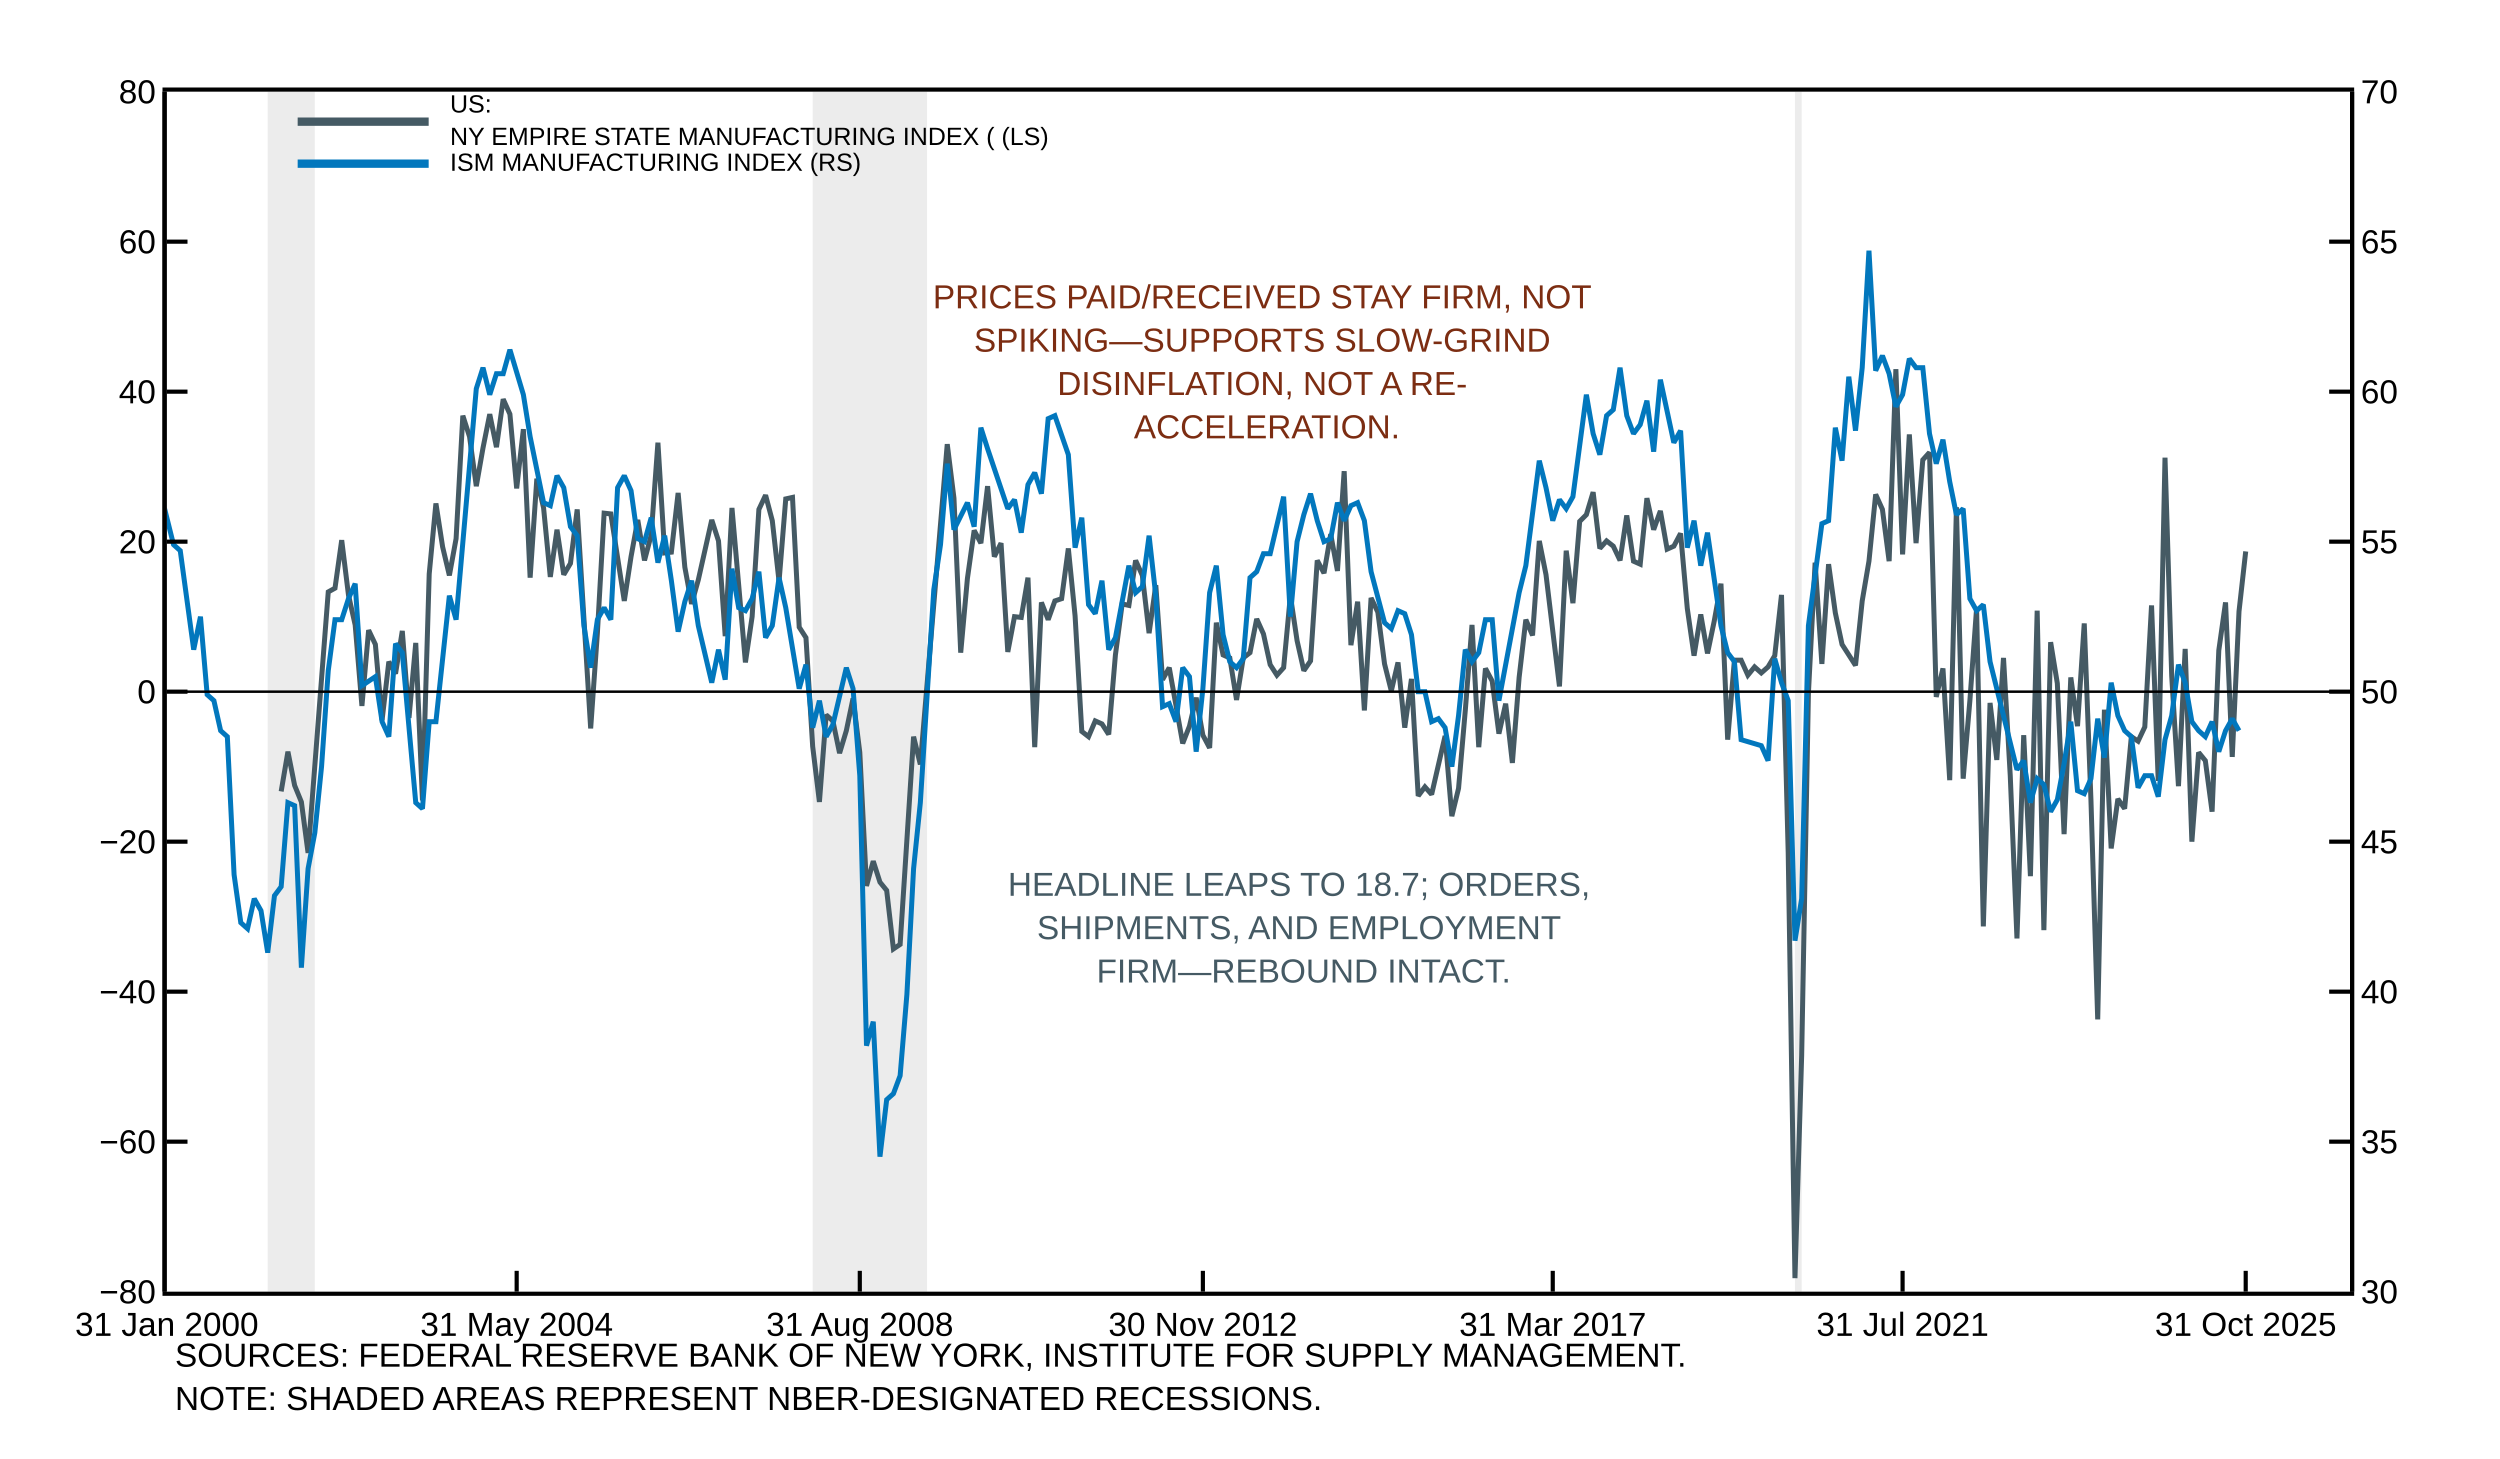
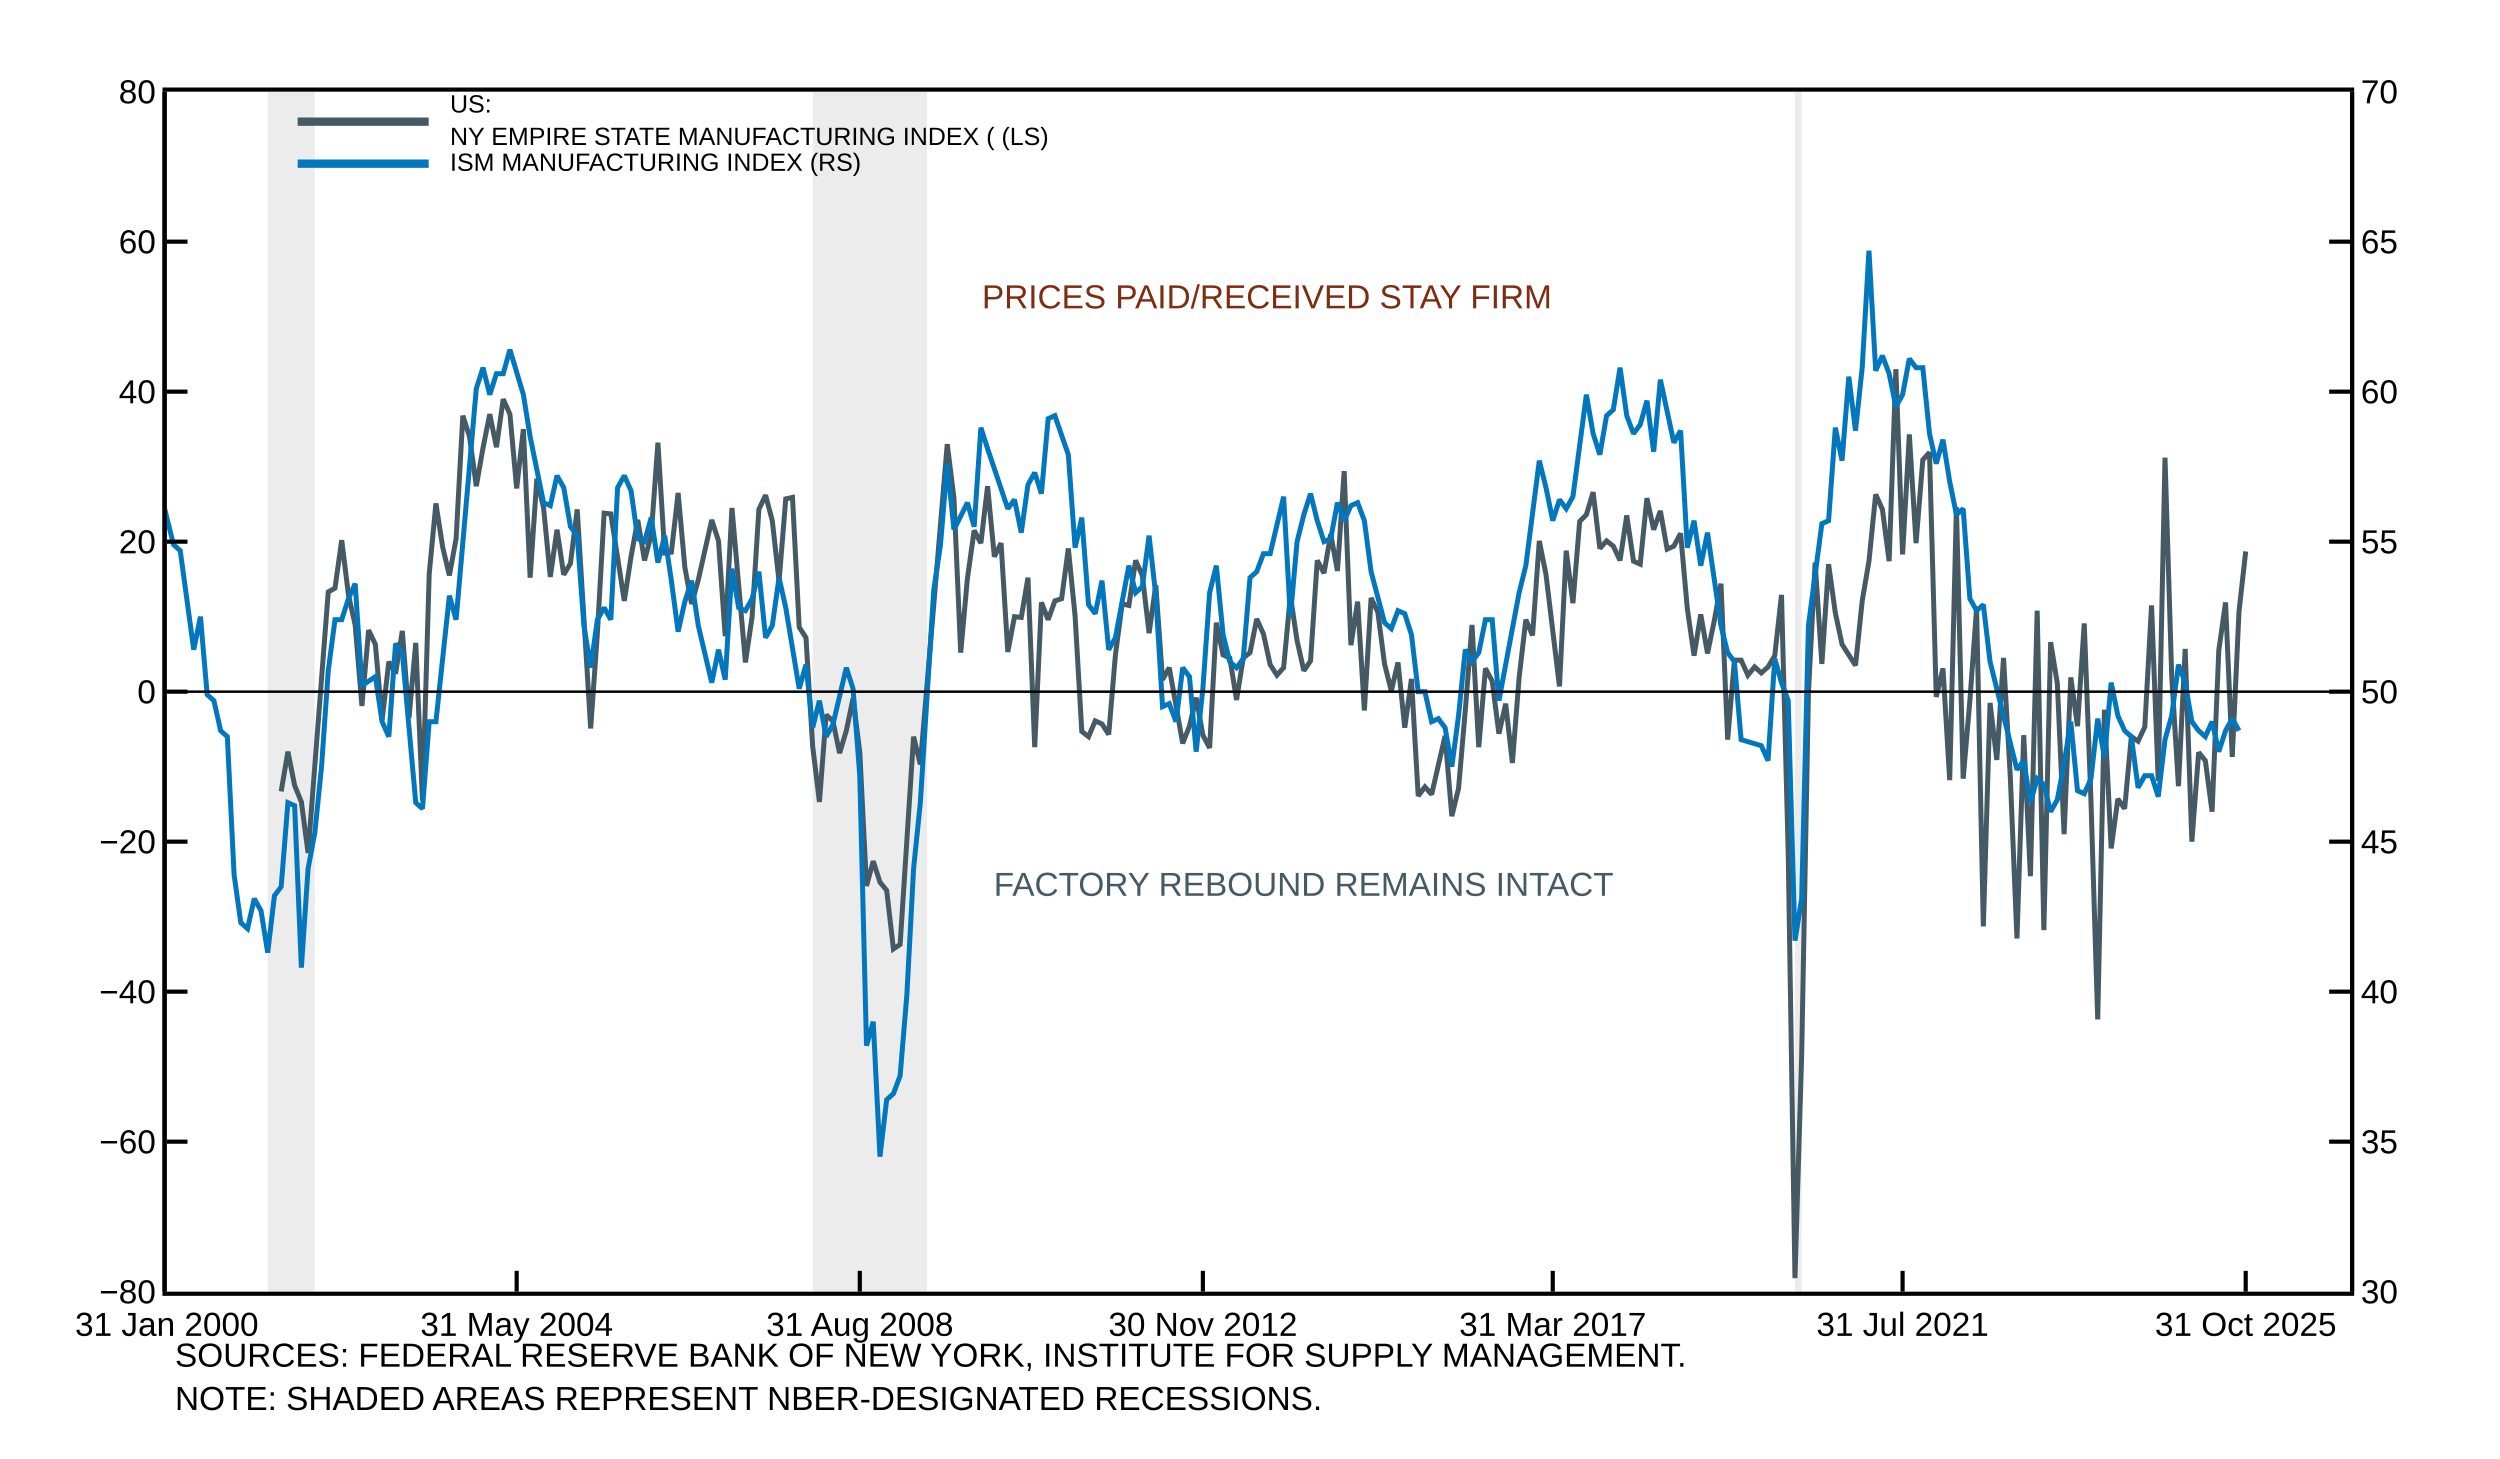
<svg xmlns="http://www.w3.org/2000/svg" class="main-svg" width="600" height="350" style="" viewBox="0 0 600 350" version="1.1" id="svg181">
  <rect x="0" y="0" width="600" height="350" style="fill: rgb(255, 255, 255); fill-opacity: 1;" id="rect1" />
  <defs id="defs-ae4d44">
    <g class="clips" id="g8">
      <clipPath id="clipae4d44xyplot" class="plotclip">
        <rect width="524" height="288" id="rect2" />
      </clipPath>
      <clipPath id="clipae4d44xy2plot" class="plotclip">
        <rect width="524" height="288" id="rect3" />
      </clipPath>
      <clipPath class="axesclip" id="clipae4d44x">
        <rect x="40" y="0" width="524" height="350" id="rect4" />
      </clipPath>
      <clipPath class="axesclip" id="clipae4d44y">
        <rect x="0" y="22" width="600" height="288" id="rect5" />
      </clipPath>
      <clipPath class="axesclip" id="clipae4d44xy">
        <rect x="40" y="22" width="524" height="288" id="rect6" />
      </clipPath>
      <clipPath class="axesclip" id="clipae4d44y2">
        <rect x="0" y="22" width="600" height="288" id="rect7" />
      </clipPath>
      <clipPath class="axesclip" id="clipae4d44xy2">
        <rect x="40" y="22" width="524" height="288" id="rect8" />
      </clipPath>
    </g>
    <g class="gradients" id="g9" />
    <g class="patterns" id="g10" />
  </defs>
  <g class="bglayer" id="g11" />
  <g class="layer-below" id="g49">
    <g class="imagelayer" id="g12" />
    <g class="shapelayer" id="g48">
      <g class="shape-group" data-index="1" clip-path="url(#clipae4d44x)" id="g13">
        <path data-index="1" fill-rule="evenodd" d="M-174.72,310H-174.72V22H-174.72Z" style="opacity: 1; stroke: rgb(0, 0, 0); stroke-opacity: 0; fill: rgb(150, 150, 150); fill-opacity: 0.18; stroke-width: 0px;" id="path12" />
      </g>
      <g class="shape-group" data-index="2" clip-path="url(#clipae4d44x)" id="g14">
        <path data-index="2" fill-rule="evenodd" d="M-174.72,310H-174.72V22H-174.72Z" style="opacity: 1; stroke: rgb(0, 0, 0); stroke-opacity: 0; fill: rgb(150, 150, 150); fill-opacity: 0.18; stroke-width: 0px;" id="path13" />
      </g>
      <g class="shape-group" data-index="3" clip-path="url(#clipae4d44x)" id="g15">
        <path data-index="3" fill-rule="evenodd" d="M-174.72,310H-174.72V22H-174.72Z" style="opacity: 1; stroke: rgb(0, 0, 0); stroke-opacity: 0; fill: rgb(150, 150, 150); fill-opacity: 0.18; stroke-width: 0px;" id="path14" />
      </g>
      <g class="shape-group" data-index="4" clip-path="url(#clipae4d44x)" id="g16">
        <path data-index="4" fill-rule="evenodd" d="M-174.72,310H-174.72V22H-174.72Z" style="opacity: 1; stroke: rgb(0, 0, 0); stroke-opacity: 0; fill: rgb(150, 150, 150); fill-opacity: 0.18; stroke-width: 0px;" id="path15" />
      </g>
      <g class="shape-group" data-index="5" clip-path="url(#clipae4d44x)" id="g17">
        <path data-index="5" fill-rule="evenodd" d="M-174.72,310H-174.72V22H-174.72Z" style="opacity: 1; stroke: rgb(0, 0, 0); stroke-opacity: 0; fill: rgb(150, 150, 150); fill-opacity: 0.18; stroke-width: 0px;" id="path16" />
      </g>
      <g class="shape-group" data-index="6" clip-path="url(#clipae4d44x)" id="g18">
        <path data-index="6" fill-rule="evenodd" d="M-174.72,310H-174.72V22H-174.72Z" style="opacity: 1; stroke: rgb(0, 0, 0); stroke-opacity: 0; fill: rgb(150, 150, 150); fill-opacity: 0.18; stroke-width: 0px;" id="path17" />
      </g>
      <g class="shape-group" data-index="7" clip-path="url(#clipae4d44x)" id="g19">
        <path data-index="7" fill-rule="evenodd" d="M-174.72,310H-174.72V22H-174.72Z" style="opacity: 1; stroke: rgb(0, 0, 0); stroke-opacity: 0; fill: rgb(150, 150, 150); fill-opacity: 0.18; stroke-width: 0px;" id="path18" />
      </g>
      <g class="shape-group" data-index="8" clip-path="url(#clipae4d44x)" id="g20">
        <path data-index="8" fill-rule="evenodd" d="M-174.72,310H-174.72V22H-174.72Z" style="opacity: 1; stroke: rgb(0, 0, 0); stroke-opacity: 0; fill: rgb(150, 150, 150); fill-opacity: 0.18; stroke-width: 0px;" id="path19" />
      </g>
      <g class="shape-group" data-index="9" clip-path="url(#clipae4d44x)" id="g21">
        <path data-index="9" fill-rule="evenodd" d="M-174.72,310H-174.72V22H-174.72Z" style="opacity: 1; stroke: rgb(0, 0, 0); stroke-opacity: 0; fill: rgb(150, 150, 150); fill-opacity: 0.18; stroke-width: 0px;" id="path20" />
      </g>
      <g class="shape-group" data-index="10" clip-path="url(#clipae4d44x)" id="g22">
        <path data-index="10" fill-rule="evenodd" d="M-174.72,310H-174.72V22H-174.72Z" style="opacity: 1; stroke: rgb(0, 0, 0); stroke-opacity: 0; fill: rgb(150, 150, 150); fill-opacity: 0.18; stroke-width: 0px;" id="path21" />
      </g>
      <g class="shape-group" data-index="11" clip-path="url(#clipae4d44x)" id="g23">
        <path data-index="11" fill-rule="evenodd" d="M-174.72,310H-174.72V22H-174.72Z" style="opacity: 1; stroke: rgb(0, 0, 0); stroke-opacity: 0; fill: rgb(150, 150, 150); fill-opacity: 0.18; stroke-width: 0px;" id="path22" />
      </g>
      <g class="shape-group" data-index="12" clip-path="url(#clipae4d44x)" id="g24">
        <path data-index="12" fill-rule="evenodd" d="M-174.72,310H-174.72V22H-174.72Z" style="opacity: 1; stroke: rgb(0, 0, 0); stroke-opacity: 0; fill: rgb(150, 150, 150); fill-opacity: 0.18; stroke-width: 0px;" id="path23" />
      </g>
      <g class="shape-group" data-index="13" clip-path="url(#clipae4d44x)" id="g25">
        <path data-index="13" fill-rule="evenodd" d="M-174.72,310H-174.72V22H-174.72Z" style="opacity: 1; stroke: rgb(0, 0, 0); stroke-opacity: 0; fill: rgb(150, 150, 150); fill-opacity: 0.18; stroke-width: 0px;" id="path24" />
      </g>
      <g class="shape-group" data-index="14" clip-path="url(#clipae4d44x)" id="g26">
        <path data-index="14" fill-rule="evenodd" d="M-174.72,310H-174.72V22H-174.72Z" style="opacity: 1; stroke: rgb(0, 0, 0); stroke-opacity: 0; fill: rgb(150, 150, 150); fill-opacity: 0.18; stroke-width: 0px;" id="path25" />
      </g>
      <g class="shape-group" data-index="15" clip-path="url(#clipae4d44x)" id="g27">
        <path data-index="15" fill-rule="evenodd" d="M-174.72,310H-174.72V22H-174.72Z" style="opacity: 1; stroke: rgb(0, 0, 0); stroke-opacity: 0; fill: rgb(150, 150, 150); fill-opacity: 0.18; stroke-width: 0px;" id="path26" />
      </g>
      <g class="shape-group" data-index="16" clip-path="url(#clipae4d44x)" id="g28">
        <path data-index="16" fill-rule="evenodd" d="M-174.72,310H-174.72V22H-174.72Z" style="opacity: 1; stroke: rgb(0, 0, 0); stroke-opacity: 0; fill: rgb(150, 150, 150); fill-opacity: 0.18; stroke-width: 0px;" id="path27" />
      </g>
      <g class="shape-group" data-index="17" clip-path="url(#clipae4d44x)" id="g29">
        <path data-index="17" fill-rule="evenodd" d="M-174.72,310H-174.72V22H-174.72Z" style="opacity: 1; stroke: rgb(0, 0, 0); stroke-opacity: 0; fill: rgb(150, 150, 150); fill-opacity: 0.18; stroke-width: 0px;" id="path28" />
      </g>
      <g class="shape-group" data-index="18" clip-path="url(#clipae4d44x)" id="g30">
        <path data-index="18" fill-rule="evenodd" d="M-174.72,310H-174.72V22H-174.72Z" style="opacity: 1; stroke: rgb(0, 0, 0); stroke-opacity: 0; fill: rgb(150, 150, 150); fill-opacity: 0.18; stroke-width: 0px;" id="path29" />
      </g>
      <g class="shape-group" data-index="19" clip-path="url(#clipae4d44x)" id="g31">
        <path data-index="19" fill-rule="evenodd" d="M-174.72,310H-174.72V22H-174.72Z" style="opacity: 1; stroke: rgb(0, 0, 0); stroke-opacity: 0; fill: rgb(150, 150, 150); fill-opacity: 0.18; stroke-width: 0px;" id="path30" />
      </g>
      <g class="shape-group" data-index="20" clip-path="url(#clipae4d44x)" id="g32">
        <path data-index="20" fill-rule="evenodd" d="M-174.72,310H-174.72V22H-174.72Z" style="opacity: 1; stroke: rgb(0, 0, 0); stroke-opacity: 0; fill: rgb(150, 150, 150); fill-opacity: 0.18; stroke-width: 0px;" id="path31" />
      </g>
      <g class="shape-group" data-index="21" clip-path="url(#clipae4d44x)" id="g33">
        <path data-index="21" fill-rule="evenodd" d="M-174.72,310H-174.72V22H-174.72Z" style="opacity: 1; stroke: rgb(0, 0, 0); stroke-opacity: 0; fill: rgb(150, 150, 150); fill-opacity: 0.18; stroke-width: 0px;" id="path32" />
      </g>
      <g class="shape-group" data-index="22" clip-path="url(#clipae4d44x)" id="g34">
        <path data-index="22" fill-rule="evenodd" d="M-174.72,310H-174.72V22H-174.72Z" style="opacity: 1; stroke: rgb(0, 0, 0); stroke-opacity: 0; fill: rgb(150, 150, 150); fill-opacity: 0.18; stroke-width: 0px;" id="path33" />
      </g>
      <g class="shape-group" data-index="23" clip-path="url(#clipae4d44x)" id="g35">
        <path data-index="23" fill-rule="evenodd" d="M-174.72,310H-174.72V22H-174.72Z" style="opacity: 1; stroke: rgb(0, 0, 0); stroke-opacity: 0; fill: rgb(150, 150, 150); fill-opacity: 0.18; stroke-width: 0px;" id="path34" />
      </g>
      <g class="shape-group" data-index="24" clip-path="url(#clipae4d44x)" id="g36">
        <path data-index="24" fill-rule="evenodd" d="M-174.72,310H-174.72V22H-174.72Z" style="opacity: 1; stroke: rgb(0, 0, 0); stroke-opacity: 0; fill: rgb(150, 150, 150); fill-opacity: 0.18; stroke-width: 0px;" id="path35" />
      </g>
      <g class="shape-group" data-index="25" clip-path="url(#clipae4d44x)" id="g37">
        <path data-index="25" fill-rule="evenodd" d="M-174.72,310H-174.72V22H-174.72Z" style="opacity: 1; stroke: rgb(0, 0, 0); stroke-opacity: 0; fill: rgb(150, 150, 150); fill-opacity: 0.18; stroke-width: 0px;" id="path36" />
      </g>
      <g class="shape-group" data-index="26" clip-path="url(#clipae4d44x)" id="g38">
        <path data-index="26" fill-rule="evenodd" d="M-174.72,310H-174.72V22H-174.72Z" style="opacity: 1; stroke: rgb(0, 0, 0); stroke-opacity: 0; fill: rgb(150, 150, 150); fill-opacity: 0.18; stroke-width: 0px;" id="path37" />
      </g>
      <g class="shape-group" data-index="27" clip-path="url(#clipae4d44x)" id="g39">
        <path data-index="27" fill-rule="evenodd" d="M-174.72,310H-174.72V22H-174.72Z" style="opacity: 1; stroke: rgb(0, 0, 0); stroke-opacity: 0; fill: rgb(150, 150, 150); fill-opacity: 0.18; stroke-width: 0px;" id="path38" />
      </g>
      <g class="shape-group" data-index="28" clip-path="url(#clipae4d44x)" id="g40">
        <path data-index="28" fill-rule="evenodd" d="M-174.72,310H-174.72V22H-174.72Z" style="opacity: 1; stroke: rgb(0, 0, 0); stroke-opacity: 0; fill: rgb(150, 150, 150); fill-opacity: 0.18; stroke-width: 0px;" id="path39" />
      </g>
      <g class="shape-group" data-index="29" clip-path="url(#clipae4d44x)" id="g41">
        <path data-index="29" fill-rule="evenodd" d="M-174.72,310H-174.72V22H-174.72Z" style="opacity: 1; stroke: rgb(0, 0, 0); stroke-opacity: 0; fill: rgb(150, 150, 150); fill-opacity: 0.18; stroke-width: 0px;" id="path40" />
      </g>
      <g class="shape-group" data-index="30" clip-path="url(#clipae4d44x)" id="g42">
        <path data-index="30" fill-rule="evenodd" d="M-174.72,310H-174.72V22H-174.72Z" style="opacity: 1; stroke: rgb(0, 0, 0); stroke-opacity: 0; fill: rgb(150, 150, 150); fill-opacity: 0.18; stroke-width: 0px;" id="path41" />
      </g>
      <g class="shape-group" data-index="31" clip-path="url(#clipae4d44x)" id="g43">
        <path data-index="31" fill-rule="evenodd" d="M-174.72,310H-174.72V22H-174.72Z" style="opacity: 1; stroke: rgb(0, 0, 0); stroke-opacity: 0; fill: rgb(150, 150, 150); fill-opacity: 0.18; stroke-width: 0px;" id="path42" />
      </g>
      <g class="shape-group" data-index="32" clip-path="url(#clipae4d44x)" id="g44">
        <path data-index="32" fill-rule="evenodd" d="M-142.43,310H-131.13V22H-142.43Z" style="opacity: 1; stroke: rgb(0, 0, 0); stroke-opacity: 0; fill: rgb(150, 150, 150); fill-opacity: 0.18; stroke-width: 0px;" id="path43" />
      </g>
      <g class="shape-group" data-index="33" clip-path="url(#clipae4d44x)" id="g45">
        <path data-index="33" fill-rule="evenodd" d="M64.25,310H75.56V22H64.25Z" style="opacity: 1; stroke: rgb(0, 0, 0); stroke-opacity: 0; fill: rgb(150, 150, 150); fill-opacity: 0.18; stroke-width: 0px;" id="path44" />
      </g>
      <g class="shape-group" data-index="34" clip-path="url(#clipae4d44x)" id="g46">
        <path data-index="34" fill-rule="evenodd" d="M195.04,310H222.49V22H195.04Z" style="opacity: 1; stroke: rgb(0, 0, 0); stroke-opacity: 0; fill: rgb(150, 150, 150); fill-opacity: 0.18; stroke-width: 0px;" id="path45" />
      </g>
      <g class="shape-group" data-index="35" clip-path="url(#clipae4d44x)" id="g47">
        <path data-index="35" fill-rule="evenodd" d="M430.79,310H432.4V22H430.79Z" style="opacity: 1; stroke: rgb(0, 0, 0); stroke-opacity: 0; fill: rgb(150, 150, 150); fill-opacity: 0.18; stroke-width: 0px;" id="path46" />
      </g>
    </g>
  </g>
  <g class="cartesianlayer" id="g141">
    <g class="subplot xy" id="g139">
      <g class="layer-subplot" id="g52">
        <g class="shapelayer" id="g50" />
        <g class="imagelayer" id="g51" />
      </g>
      <g class="minor-gridlayer" id="g56">
        <g class="x" id="g53" />
        <g class="y" id="g54" />
        <g class="y2" id="g55" />
      </g>
      <g class="gridlayer" id="g60">
        <g class="x" id="g57" />
        <g class="y" id="g58" />
        <g class="y2" id="g59" />
      </g>
      <g class="zerolinelayer" id="g61" />
      <g class="layer-between" id="g64">
        <g class="shapelayer" id="g62" />
        <g class="imagelayer" id="g63" />
      </g>
      <path class="xlines-below" id="path64" />
      <path class="ylines-below" id="path65" />
      <g class="overlines-below" id="g67">
        <path class="xy2-x" id="path66" />
        <path class="xy2-y" id="path67" />
      </g>
      <g class="xaxislayer-below" id="g68" />
      <g class="yaxislayer-below" id="g69" />
      <g class="overaxes-below" id="g72">
        <g class="xy2-x" id="g70" />
        <g class="xy2-y" id="g71" />
      </g>
      <g class="overplot" id="g89">
        <g class="xy" transform="translate(40,22)" clip-path="url(#clipae4d44xyplot)" id="g80">
          <g class="scatterlayer mlayer" id="g79">
            <g class="trace scatter trace4b0620" style="stroke-miterlimit: 2; opacity: 1;" id="g78">
              <g class="fills" id="g73" />
              <g class="errorbars" id="g74" />
              <g class="lines" id="g75">
                <path class="js-line" d="M27.48,167.94L29.1,158.4L30.71,166.5L32.33,170.46L33.94,182.7L38.78,120.06L40.4,119.16L42.01,107.64L43.63,120.78L45.24,127.98L46.86,147.42L48.47,129.24L50.09,132.66L51.7,150.84L53.32,136.8L54.93,139.68L56.55,129.42L58.16,150.3L59.78,132.3L61.39,170.1L63.01,115.74L64.62,98.82L66.23,109.26L67.85,116.1L69.46,107.28L71.08,77.76L72.69,82.8L74.31,94.68L75.92,85.5L77.54,77.4L79.15,85.32L80.77,73.8L82.38,77.4L84,95.22L85.61,81L87.23,116.64L88.84,92.88L90.46,99.9L92.07,116.46L93.68,105.12L95.3,115.92L96.91,113.22L98.53,100.26L101.76,152.82L103.37,129.96L104.99,101.16L106.6,101.34L109.83,122.22L111.45,111.6L113.06,102.78L114.68,112.5L116.29,106.38L117.9,84.24L119.52,110.7L121.13,110.52L122.75,96.3L124.36,114.12L125.98,122.94L127.59,117.18L130.82,102.78L132.44,107.82L134.05,130.68L135.67,99.9L138.9,136.98L140.51,126L142.13,100.26L143.74,96.84L145.35,102.96L146.97,117.54L148.58,97.74L150.2,97.38L151.81,128.52L153.43,131.04L155.04,157.14L156.66,170.46L158.27,149.58L159.89,151.02L161.5,158.76L163.12,153.36L164.73,145.62L166.35,158.58L167.96,190.62L169.58,184.68L171.19,189.72L172.8,191.7L174.42,205.74L176.03,204.66L179.26,154.8L180.88,161.46L187.34,84.6L188.95,97.56L190.57,134.64L192.18,116.82L193.8,105.3L195.41,108.36L197.02,94.68L198.64,111.6L200.25,108.36L201.87,134.46L203.48,126L205.1,126.18L206.71,116.64L208.33,157.32L209.94,122.58L211.56,126.72L213.17,122.22L214.79,121.68L216.4,109.62L218.02,125.82L219.63,153.54L221.25,154.8L222.86,151.02L224.47,151.74L226.09,154.26L227.7,135.18L229.32,122.94L230.93,123.3L232.55,112.5L234.16,116.1L235.78,129.96L237.39,118.44L239.01,141.12L240.62,138.24L243.85,156.42L245.47,152.28L247.08,145.44L248.69,154.44L250.31,157.5L251.92,127.44L253.54,135.18L255.15,135.9L256.77,145.98L258.38,135.9L260,134.64L261.61,126.54L263.23,130.14L264.84,137.52L266.46,140.04L268.07,138.24L269.69,120.96L271.3,131.76L272.92,138.96L274.53,136.62L276.14,112.5L277.76,115.56L279.37,106.2L280.99,115.02L282.6,91.08L284.22,132.84L285.83,122.4L287.45,148.5L289.06,121.5L290.68,124.92L292.29,137.34L293.91,143.82L295.52,136.98L297.14,152.64L298.75,140.94L300.37,169.02L301.98,166.86L303.59,168.66L306.82,154.62L308.44,173.88L310.05,167.22L311.67,148.5L313.28,127.98L314.9,157.32L316.51,138.42L318.13,141.48L319.74,154.08L321.36,146.88L322.97,161.1L324.59,140.58L326.2,126.72L327.81,130.5L329.43,107.82L331.04,115.92L334.27,142.74L335.89,110.16L337.5,122.76L339.12,103.14L340.73,101.52L342.35,96.12L343.96,109.62L345.58,107.82L347.19,109.08L348.81,112.5L350.42,101.7L352.04,112.68L353.65,113.4L355.26,97.56L356.88,105.12L358.49,100.62L360.11,109.8L361.72,109.08L363.34,106.02L364.95,124.02L366.57,135.36L368.18,125.46L369.8,134.82L371.41,127.08L373.03,118.08L374.64,155.52L376.26,136.44L377.87,136.44L379.49,140.04L381.1,138.06L382.71,139.5L384.33,138.06L385.94,135.36L387.56,120.78L389.17,182.7L390.79,284.76L392.4,231.3L394.02,144.36L395.63,113.04L397.25,137.34L398.86,113.4L400.48,125.1L402.09,132.66L403.71,135.18L405.32,137.7L406.93,122.22L408.55,112.68L410.16,96.66L411.78,100.26L413.39,112.68L415.01,66.6L416.62,111.06L418.24,82.26L419.85,108.36L421.47,88.38L423.08,86.58L424.7,145.26L426.31,138.42L427.93,165.24L429.54,99.72L431.16,164.88L432.77,146.16L434.38,124.02L436,200.34L437.61,146.7L439.23,160.38L440.84,135.9L442.46,164.16L444.07,203.22L445.69,154.44L447.3,188.28L448.92,124.56L450.53,201.24L452.15,132.12L453.76,142.02L455.38,178.2L456.99,140.58L458.6,152.28L460.22,127.62L461.83,170.1L463.45,222.66L465.06,148.32L466.68,181.62L468.29,169.74L469.91,172.08L471.52,154.8L473.14,155.88L474.75,152.46L476.37,123.3L477.98,165.42L479.6,87.84L481.21,140.22L482.83,166.68L484.44,133.74L486.05,180L487.67,158.58L489.28,160.56L490.9,172.8L492.51,134.1L494.13,122.58L495.74,159.66L497.36,124.74L498.97,110.34" style="vector-effect: none; fill: none; stroke: rgb(69, 90, 100); stroke-opacity: 1; stroke-width: 1.2px; opacity: 1;" id="path74" />
              </g>
              <g class="points" id="g76" />
              <g class="text" id="g77" />
            </g>
          </g>
        </g>
        <g class="xy2" transform="translate(40,22)" clip-path="url(#clipae4d44xy2plot)" id="g88">
          <g class="scatterlayer mlayer" id="g87">
            <g class="trace scatter trace60b585" style="stroke-miterlimit: 2; opacity: 1;" id="g86">
              <g class="fills" id="g81" />
              <g class="errorbars" id="g82" />
              <g class="lines" id="g83">
                <path class="js-line" d="M-214.72,110.16L-213.11,114.48L-211.49,133.2L-209.88,128.16L-208.26,149.04L-205.03,173.52L-203.42,179.28L-196.96,162.72L-195.35,164.16L-190.5,144L-188.89,147.6L-187.27,149.76L-185.66,168.48L-184.04,172.08L-182.43,183.6L-175.97,221.76L-174.35,220.32L-172.74,210.96L-167.9,141.84L-166.28,139.68L-163.05,108.72L-161.44,121.68L-158.21,167.04L-156.59,163.44L-154.98,124.56L-153.36,110.88L-151.75,125.28L-150.13,102.96L-148.52,118.08L-146.9,115.92L-145.29,119.52L-143.68,146.16L-142.06,141.84L-140.45,118.08L-138.83,113.76L-137.22,102.24L-135.6,106.56L-133.99,118.8L-132.37,142.56L-130.76,135.36L-129.14,146.88L-125.91,138.96L-124.3,138.24L-122.68,119.52L-121.07,116.64L-117.84,100.8L-116.23,97.2L-111.38,84.96L-109.77,80.64L-106.54,86.4L-104.92,79.2L-103.31,76.32L-101.69,77.76L-100.08,100.08L-98.46,90.72L-96.85,107.28L-95.23,128.88L-93.62,133.2L-92.01,167.76L-90.39,173.52L-88.78,138.96L-87.16,164.88L-85.55,157.68L-83.93,167.76L-82.32,173.52L-80.7,171.36L-79.09,176.4L-77.47,173.52L-75.86,166.32L-74.24,149.04L-72.63,150.48L-71.01,118.08L-69.4,146.16L-67.78,132.48L-64.56,140.4L-62.94,122.4L-61.33,106.56L-59.71,116.64L-58.1,121.68L-56.48,116.64L-54.87,117.36L-53.25,100.08L-51.64,108.72L-50.02,88.56L-46.79,115.92L-45.18,97.92L-40.34,116.64L-38.72,123.12L-37.11,123.12L-35.49,128.16L-32.26,151.92L-30.65,149.76L-29.03,149.04L-27.42,153.36L-25.8,153.36L-24.19,156.96L-22.57,167.04L-20.96,139.68L-17.73,126.72L-16.11,127.44L-12.89,102.24L-11.27,118.08L-9.66,109.44L-8.04,93.6L-6.43,92.16L-4.81,85.68L-3.2,87.84L-1.58,95.76L1.65,108.72L3.26,110.16L6.49,133.92L8.11,126L9.72,144.72L11.34,146.16L12.95,153.36L14.56,154.8L16.18,187.92L17.79,199.44L19.41,200.88L21.02,193.68L22.64,196.56L24.25,206.64L25.87,192.96L27.48,190.8L29.1,170.64L30.71,171.36L32.33,210.24L33.94,186.48L35.56,177.84L37.17,162L38.78,138.96L40.4,126.72L42.01,126.72L43.63,121.68L45.24,118.08L46.86,142.56L50.09,140.4L51.7,151.2L53.32,154.8L54.93,132.48L56.55,134.64L58.16,152.64L59.78,170.64L61.39,172.08L63.01,151.2L64.62,151.2L67.85,120.96L69.46,126.72L74.31,71.28L75.92,66.24L77.54,72.72L79.15,67.68L80.77,67.68L82.38,61.92L85.61,72.72L87.23,82.8L90.46,98.64L92.07,99.36L93.68,92.16L95.3,95.04L96.91,104.4L98.53,106.56L100.14,128.16L101.76,138.24L103.37,126.72L104.99,123.84L106.6,126.72L108.22,95.04L109.83,92.16L111.45,95.76L113.06,107.28L114.68,108L116.29,102.24L117.9,113.04L119.52,106.56L121.13,117.36L122.75,129.6L124.36,122.4L125.98,117.36L127.59,128.16L130.82,141.84L132.44,133.92L134.05,141.12L135.67,114.48L137.28,123.84L138.9,124.56L140.51,121.68L142.13,115.2L143.74,131.04L145.35,128.16L146.97,116.64L148.58,123.84L151.81,143.28L153.43,137.52L155.04,152.64L156.66,146.16L158.27,154.8L159.89,151.92L163.12,138.24L164.73,143.28L166.35,164.16L167.96,228.96L169.58,223.2L171.19,255.6L172.8,241.92L174.42,240.48L176.03,236.16L177.65,216.72L179.26,186.48L180.88,170.64L184.11,119.52L185.72,108.72L187.34,89.28L188.95,105.12L192.18,98.64L193.8,104.4L195.41,80.64L197.02,85.68L201.87,100.08L203.48,97.92L205.1,105.84L206.71,94.32L208.33,91.44L209.94,96.48L211.56,78.48L213.17,77.76L216.4,87.12L218.02,109.44L219.63,102.24L221.25,123.12L222.86,125.28L224.47,117.36L226.09,133.92L227.7,131.04L230.93,113.76L232.55,120.24L234.16,118.8L235.78,106.56L237.39,120.96L239.01,147.6L240.62,146.88L242.24,151.2L243.85,138.24L245.47,140.4L247.08,158.4L248.69,143.28L250.31,120.24L251.92,113.76L253.54,130.32L255.15,136.8L256.77,138.24L258.38,136.08L260,116.64L261.61,115.2L263.23,110.88L264.84,110.88L268.07,97.2L269.69,126L271.3,108L272.92,101.52L274.53,96.48L276.14,102.96L277.76,108L279.37,107.28L280.99,98.64L282.6,102.96L284.22,99.36L285.83,98.64L287.45,102.96L289.06,115.2L292.29,127.44L293.91,128.88L295.52,124.56L297.14,125.28L298.75,130.32L300.37,144L301.98,144L303.59,151.2L305.21,150.48L306.82,152.64L308.44,162L310.05,149.76L311.67,133.92L313.28,136.8L314.9,134.64L316.51,126.72L318.13,126.72L319.74,146.16L324.59,120.24L326.2,113.76L329.43,88.56L331.04,95.04L332.66,102.96L334.27,97.92L335.89,100.08L337.5,97.2L340.73,72.72L342.35,82.08L343.96,87.12L345.58,77.76L347.19,76.32L348.81,66.24L350.42,77.76L352.04,82.08L353.65,79.92L355.26,74.16L356.88,86.4L358.49,69.12L361.72,84.24L363.34,81.36L364.95,109.44L366.57,102.96L368.18,113.76L369.8,105.84L373.03,128.16L374.64,134.64L376.26,136.8L377.87,155.52L382.71,156.96L384.33,160.56L385.94,136.08L387.56,141.84L389.17,146.16L390.79,203.76L392.4,193.68L394.02,128.16L397.25,103.68L398.86,102.96L400.48,80.64L402.09,88.56L403.71,68.4L405.32,81.36L406.93,66.24L408.55,38.16L410.16,66.96L411.78,63.36L413.39,67.68L415.01,75.6L416.62,72.72L418.24,64.08L419.85,66.24L421.47,66.24L423.08,82.08L424.7,89.28L426.31,83.52L427.93,93.6L429.54,101.52L431.16,100.08L432.77,121.68L434.38,124.56L436,123.12L437.61,136.8L444.07,162.72L445.69,160.56L447.3,170.64L448.92,164.88L450.53,166.32L452.15,172.8L453.76,169.92L455.38,161.28L456.99,151.2L458.6,167.76L460.22,168.48L461.83,164.88L463.45,150.48L465.06,159.84L466.68,141.84L468.29,149.76L469.91,153.36L471.52,154.8L473.14,167.04L474.75,164.16L476.37,164.16L477.98,169.2L479.6,155.52L481.21,149.76L482.83,137.52L484.44,141.84L486.05,151.2L487.67,153.36L489.28,154.8L490.9,151.2L492.51,158.4L494.13,153.36L495.74,150.48L497.36,153.36" style="vector-effect: none; fill: none; stroke: rgb(2, 119, 189); stroke-opacity: 1; stroke-width: 1.2px; opacity: 1;" id="path82" />
              </g>
              <g class="points" id="g84" />
              <g class="text" id="g85" />
            </g>
          </g>
        </g>
      </g>
      <g class="zerolinelayer-above" id="g90" />
      <path class="xlines-above crisp" d="M39,310.5H565M39,21.5H565" style="fill: none; stroke-width: 1px; stroke: rgb(0, 0, 0); stroke-opacity: 1;" id="path90" />
      <path class="ylines-above crisp" d="M39.5,22V310M564.5,22V310" style="fill: none; stroke-width: 1px; stroke: rgb(0, 0, 0); stroke-opacity: 1;" id="path91" />
      <g class="overlines-above" id="g93">
        <path class="xy2-x crisp" d="M0,0" style="fill: none;" id="path92" />
        <path class="xy2-y crisp" d="M564.5,22V310M39.5,22V310" style="fill: none; stroke-width: 1px; stroke: rgb(0, 0, 0); stroke-opacity: 1;" id="path93" />
      </g>
      <g class="xaxislayer-above" id="g106">
        <path class="xtick ticks crisp" d="M0,310v-5" transform="translate(124,0)" style="stroke: rgb(0, 0, 0); stroke-opacity: 1; stroke-width: 1px;" id="path94" />
        <path class="xtick ticks crisp" d="M0,310v-5" transform="translate(206.35,0)" style="stroke: rgb(0, 0, 0); stroke-opacity: 1; stroke-width: 1px;" id="path95" />
        <path class="xtick ticks crisp" d="M0,310v-5" transform="translate(288.69,0)" style="stroke: rgb(0, 0, 0); stroke-opacity: 1; stroke-width: 1px;" id="path96" />
        <path class="xtick ticks crisp" d="M0,310v-5" transform="translate(372.66,0)" style="stroke: rgb(0, 0, 0); stroke-opacity: 1; stroke-width: 1px;" id="path97" />
        <path class="xtick ticks crisp" d="M0,310v-5" transform="translate(456.62,0)" style="stroke: rgb(0, 0, 0); stroke-opacity: 1; stroke-width: 1px;" id="path98" />
        <path class="xtick ticks crisp" d="M0,310v-5" transform="translate(538.97,0)" style="stroke: rgb(0, 0, 0); stroke-opacity: 1; stroke-width: 1px;" id="path99" />
        <g class="xtick" id="g99">
          <text text-anchor="middle" x="0" y="320.6" transform="translate(40.03,0)" style="font-family: 'Segoe UI Semibold', 'Segoe UI', Arial; font-size: 8px; fill: rgb(0, 0, 0); fill-opacity: 1; white-space: pre;" id="text99">31 Jan 2000</text>
        </g>
        <g class="xtick" id="g100">
          <text text-anchor="middle" x="0" y="320.6" transform="translate(124,0)" style="font-family: 'Segoe UI Semibold', 'Segoe UI', Arial; font-size: 8px; fill: rgb(0, 0, 0); fill-opacity: 1; white-space: pre;" id="text100">31 May 2004</text>
        </g>
        <g class="xtick" id="g101">
          <text text-anchor="middle" x="0" y="320.6" transform="translate(206.35,0)" style="font-family: 'Segoe UI Semibold', 'Segoe UI', Arial; font-size: 8px; fill: rgb(0, 0, 0); fill-opacity: 1; white-space: pre;" id="text101">31 Aug 2008</text>
        </g>
        <g class="xtick" id="g102">
          <text text-anchor="middle" x="0" y="320.6" transform="translate(288.69,0)" style="font-family: 'Segoe UI Semibold', 'Segoe UI', Arial; font-size: 8px; fill: rgb(0, 0, 0); fill-opacity: 1; white-space: pre;" id="text102">30 Nov 2012</text>
        </g>
        <g class="xtick" id="g103">
          <text text-anchor="middle" x="0" y="320.6" transform="translate(372.66,0)" style="font-family: 'Segoe UI Semibold', 'Segoe UI', Arial; font-size: 8px; fill: rgb(0, 0, 0); fill-opacity: 1; white-space: pre;" id="text103">31 Mar 2017</text>
        </g>
        <g class="xtick" id="g104">
          <text text-anchor="middle" x="0" y="320.6" transform="translate(456.62,0)" style="font-family: 'Segoe UI Semibold', 'Segoe UI', Arial; font-size: 8px; fill: rgb(0, 0, 0); fill-opacity: 1; white-space: pre;" id="text104">31 Jul 2021</text>
        </g>
        <g class="xtick" id="g105">
          <text text-anchor="middle" x="0" y="320.6" transform="translate(538.97,0)" style="font-family: 'Segoe UI Semibold', 'Segoe UI', Arial; font-size: 8px; fill: rgb(0, 0, 0); fill-opacity: 1; white-space: pre;" id="text105">31 Oct 2025</text>
        </g>
      </g>
      <g class="yaxislayer-above" id="g121">
        <path class="ytick ticks crisp" d="M40,0h5" transform="translate(0,274)" style="stroke: rgb(0, 0, 0); stroke-opacity: 1; stroke-width: 1px;" id="path106" />
        <path class="ytick ticks crisp" d="M40,0h5" transform="translate(0,238)" style="stroke: rgb(0, 0, 0); stroke-opacity: 1; stroke-width: 1px;" id="path107" />
        <path class="ytick ticks crisp" d="M40,0h5" transform="translate(0,202)" style="stroke: rgb(0, 0, 0); stroke-opacity: 1; stroke-width: 1px;" id="path108" />
        <path class="ytick ticks crisp" d="M40,0h5" transform="translate(0,166)" style="stroke: rgb(0, 0, 0); stroke-opacity: 1; stroke-width: 1px;" id="path109" />
        <path class="ytick ticks crisp" d="M40,0h5" transform="translate(0,130)" style="stroke: rgb(0, 0, 0); stroke-opacity: 1; stroke-width: 1px;" id="path110" />
        <path class="ytick ticks crisp" d="M40,0h5" transform="translate(0,94)" style="stroke: rgb(0, 0, 0); stroke-opacity: 1; stroke-width: 1px;" id="path111" />
        <path class="ytick ticks crisp" d="M40,0h5" transform="translate(0,58)" style="stroke: rgb(0, 0, 0); stroke-opacity: 1; stroke-width: 1px;" id="path112" />
        <g class="ytick" id="g112">
          <text text-anchor="end" x="37.4" y="2.8" transform="translate(0,310)" style="font-family: 'Segoe UI Semibold', 'Segoe UI', Arial; font-size: 8px; fill: rgb(0, 0, 0); fill-opacity: 1; white-space: pre;" id="text112">−80</text>
        </g>
        <g class="ytick" id="g113">
          <text text-anchor="end" x="37.4" y="2.8" style="font-family: 'Segoe UI Semibold', 'Segoe UI', Arial; font-size: 8px; fill: rgb(0, 0, 0); fill-opacity: 1; white-space: pre;" transform="translate(0,274)" id="text113">−60</text>
        </g>
        <g class="ytick" id="g114">
          <text text-anchor="end" x="37.4" y="2.8" style="font-family: 'Segoe UI Semibold', 'Segoe UI', Arial; font-size: 8px; fill: rgb(0, 0, 0); fill-opacity: 1; white-space: pre;" transform="translate(0,238)" id="text114">−40</text>
        </g>
        <g class="ytick" id="g115">
          <text text-anchor="end" x="37.4" y="2.8" style="font-family: 'Segoe UI Semibold', 'Segoe UI', Arial; font-size: 8px; fill: rgb(0, 0, 0); fill-opacity: 1; white-space: pre;" transform="translate(0,202)" id="text115">−20</text>
        </g>
        <g class="ytick" id="g116">
          <text text-anchor="end" x="37.4" y="2.8" style="font-family: 'Segoe UI Semibold', 'Segoe UI', Arial; font-size: 8px; fill: rgb(0, 0, 0); fill-opacity: 1; white-space: pre;" transform="translate(0,166)" id="text116">0</text>
        </g>
        <g class="ytick" id="g117">
          <text text-anchor="end" x="37.4" y="2.8" style="font-family: 'Segoe UI Semibold', 'Segoe UI', Arial; font-size: 8px; fill: rgb(0, 0, 0); fill-opacity: 1; white-space: pre;" transform="translate(0,130)" id="text117">20</text>
        </g>
        <g class="ytick" id="g118">
          <text text-anchor="end" x="37.4" y="2.8" style="font-family: 'Segoe UI Semibold', 'Segoe UI', Arial; font-size: 8px; fill: rgb(0, 0, 0); fill-opacity: 1; white-space: pre;" transform="translate(0,94)" id="text118">40</text>
        </g>
        <g class="ytick" id="g119">
          <text text-anchor="end" x="37.4" y="2.8" style="font-family: 'Segoe UI Semibold', 'Segoe UI', Arial; font-size: 8px; fill: rgb(0, 0, 0); fill-opacity: 1; white-space: pre;" transform="translate(0,58)" id="text119">60</text>
        </g>
        <g class="ytick" id="g120">
          <text text-anchor="end" x="37.4" y="2.8" style="font-family: 'Segoe UI Semibold', 'Segoe UI', Arial; font-size: 8px; fill: rgb(0, 0, 0); fill-opacity: 1; white-space: pre;" transform="translate(0,22)" id="text120">80</text>
        </g>
      </g>
      <g class="overaxes-above" id="g138">
        <g class="xy2-x" id="g122" />
        <g class="xy2-y" id="g137">
          <path class="y2tick ticks crisp" d="M564,0h-5" transform="translate(0,274)" style="stroke: rgb(0, 0, 0); stroke-opacity: 1; stroke-width: 1px;" id="path122" />
          <path class="y2tick ticks crisp" d="M564,0h-5" transform="translate(0,238)" style="stroke: rgb(0, 0, 0); stroke-opacity: 1; stroke-width: 1px;" id="path123" />
          <path class="y2tick ticks crisp" d="M564,0h-5" transform="translate(0,202)" style="stroke: rgb(0, 0, 0); stroke-opacity: 1; stroke-width: 1px;" id="path124" />
          <path class="y2tick ticks crisp" d="M564,0h-5" transform="translate(0,166)" style="stroke: rgb(0, 0, 0); stroke-opacity: 1; stroke-width: 1px;" id="path125" />
          <path class="y2tick ticks crisp" d="M564,0h-5" transform="translate(0,130)" style="stroke: rgb(0, 0, 0); stroke-opacity: 1; stroke-width: 1px;" id="path126" />
          <path class="y2tick ticks crisp" d="M564,0h-5" transform="translate(0,94)" style="stroke: rgb(0, 0, 0); stroke-opacity: 1; stroke-width: 1px;" id="path127" />
          <path class="y2tick ticks crisp" d="M564,0h-5" transform="translate(0,58)" style="stroke: rgb(0, 0, 0); stroke-opacity: 1; stroke-width: 1px;" id="path128" />
          <g class="y2tick" id="g128">
            <text text-anchor="start" x="566.6" y="2.8" transform="translate(0,310)" style="font-family: 'Segoe UI Semibold', 'Segoe UI', Arial; font-size: 8px; fill: rgb(0, 0, 0); fill-opacity: 1; white-space: pre;" id="text128">30</text>
          </g>
          <g class="y2tick" id="g129">
            <text text-anchor="start" x="566.6" y="2.8" style="font-family: 'Segoe UI Semibold', 'Segoe UI', Arial; font-size: 8px; fill: rgb(0, 0, 0); fill-opacity: 1; white-space: pre;" transform="translate(0,274)" id="text129">35</text>
          </g>
          <g class="y2tick" id="g130">
            <text text-anchor="start" x="566.6" y="2.8" style="font-family: 'Segoe UI Semibold', 'Segoe UI', Arial; font-size: 8px; fill: rgb(0, 0, 0); fill-opacity: 1; white-space: pre;" transform="translate(0,238)" id="text130">40</text>
          </g>
          <g class="y2tick" id="g131">
            <text text-anchor="start" x="566.6" y="2.8" style="font-family: 'Segoe UI Semibold', 'Segoe UI', Arial; font-size: 8px; fill: rgb(0, 0, 0); fill-opacity: 1; white-space: pre;" transform="translate(0,202)" id="text131">45</text>
          </g>
          <g class="y2tick" id="g132">
            <text text-anchor="start" x="566.6" y="2.8" style="font-family: 'Segoe UI Semibold', 'Segoe UI', Arial; font-size: 8px; fill: rgb(0, 0, 0); fill-opacity: 1; white-space: pre;" transform="translate(0,166)" id="text132">50</text>
          </g>
          <g class="y2tick" id="g133">
            <text text-anchor="start" x="566.6" y="2.8" style="font-family: 'Segoe UI Semibold', 'Segoe UI', Arial; font-size: 8px; fill: rgb(0, 0, 0); fill-opacity: 1; white-space: pre;" transform="translate(0,130)" id="text133">55</text>
          </g>
          <g class="y2tick" id="g134">
            <text text-anchor="start" x="566.6" y="2.8" style="font-family: 'Segoe UI Semibold', 'Segoe UI', Arial; font-size: 8px; fill: rgb(0, 0, 0); fill-opacity: 1; white-space: pre;" transform="translate(0,94)" id="text134">60</text>
          </g>
          <g class="y2tick" id="g135">
            <text text-anchor="start" x="566.6" y="2.8" style="font-family: 'Segoe UI Semibold', 'Segoe UI', Arial; font-size: 8px; fill: rgb(0, 0, 0); fill-opacity: 1; white-space: pre;" transform="translate(0,58)" id="text135">65</text>
          </g>
          <g class="y2tick" id="g136">
            <text text-anchor="start" x="566.6" y="2.8" style="font-family: 'Segoe UI Semibold', 'Segoe UI', Arial; font-size: 8px; fill: rgb(0, 0, 0); fill-opacity: 1; white-space: pre;" transform="translate(0,22)" id="text136">70</text>
          </g>
        </g>
      </g>
    </g>
    <g class="subplot xy2" id="g140" />
  </g>
  <g class="polarlayer" id="g142" />
  <g class="smithlayer" id="g143" />
  <g class="ternarylayer" id="g144" />
  <g class="geolayer" id="g145" />
  <g class="funnelarealayer" id="g146" />
  <g class="pielayer" id="g147" />
  <g class="iciclelayer" id="g148" />
  <g class="treemaplayer" id="g149" />
  <g class="sunburstlayer" id="g150" />
  <g class="glimages" id="g151" />
  <defs id="topdefs-ae4d44">
    <g class="clips" id="g152" />
  </defs>
  <g class="layer-above" id="g158">
    <g class="imagelayer" id="g153" />
    <g class="shapelayer" id="g157">
      <g class="shape-group" data-index="0" clip-path="url(#clipae4d44y)" id="g154">
        <path data-index="0" fill-rule="evenodd" d="M40,166L564,166" style="opacity: 1; stroke: rgb(0, 0, 0); stroke-opacity: 1; fill: rgb(0, 0, 0); fill-opacity: 0; stroke-width: 0.6px;" id="path153" />
      </g>
      <g class="shape-group" data-index="36" id="g155">
        <path data-index="36" fill-rule="evenodd" d="M71.44,29.2L102.88,29.2" style="opacity: 1; stroke: rgb(69, 90, 100); stroke-opacity: 1; fill: rgb(0, 0, 0); fill-opacity: 0; stroke-width: 2px;" id="path154" />
      </g>
      <g class="shape-group" data-index="37" id="g156">
        <path data-index="37" fill-rule="evenodd" d="M71.44,39.28L102.88,39.28" style="opacity: 1; stroke: rgb(2, 119, 189); stroke-opacity: 1; fill: rgb(0, 0, 0); fill-opacity: 0; stroke-width: 2px;" id="path155" />
      </g>
    </g>
  </g>
  <g class="infolayer" id="g181">
    <g class="g-gtitle" id="g159" />
    <g class="g-xtitle" id="g160" />
    <g class="g-ytitle" id="g161" />
    <g class="g-y2title" id="g162" />
    <g class="annotation" data-index="0" style="opacity: 1;" id="g165">
      <g class="annotation-text-g" transform="rotate(0,179.5,29.2)" id="g164">
        <g class="cursor-pointer" transform="translate(106,20)" id="g163">
          <rect class="bg" x="0.5" y="0.5" width="147" height="17" style="stroke-width: 1px; stroke: rgb(0, 0, 0); stroke-opacity: 0; fill: rgb(0, 0, 0); fill-opacity: 0;" id="rect162" />
          <text class="annotation-text" text-anchor="start" x="2" y="7" style="font-family: 'Segoe UI Semibold', 'Segoe UI', Arial; font-size: 6px; fill: rgb(0, 0, 0); fill-opacity: 1; white-space: pre;" id="text163">
            <tspan class="line" dy="0em" x="2" y="7" id="tspan162">US:</tspan>
            <tspan class="line" dy="1.3em" x="2" y="7" id="tspan163">NY EMPIRE STATE MANUFACTURING INDEX ( (LS)</tspan>
          </text>
        </g>
      </g>
    </g>
    <g class="annotation" data-index="1" style="opacity: 1;" id="g168">
      <g class="annotation-text-g" transform="rotate(0,157,39.28)" id="g167">
        <g class="cursor-pointer" transform="translate(106,34)" id="g166">
          <rect class="bg" x="0.5" y="0.5" width="102" height="9" style="stroke-width: 1px; stroke: rgb(0, 0, 0); stroke-opacity: 0; fill: rgb(0, 0, 0); fill-opacity: 0;" id="rect165" />
          <text class="annotation-text" text-anchor="start" x="2" y="7" style="font-family: 'Segoe UI Semibold', 'Segoe UI', Arial; font-size: 6px; fill: rgb(0, 0, 0); fill-opacity: 1; white-space: pre;" id="text165">ISM MANUFACTURING INDEX (RS)</text>
        </g>
      </g>
    </g>
    <g class="annotation" data-index="2" style="opacity: 1;" id="g172">
      <g class="annotation-text-g" transform="rotate(0,312.8992,222.5797)" id="g171">
        <g class="cursor-pointer" transform="translate(241,206)" id="g170">
          <rect class="bg" x="0.5" y="0.5" width="143" height="33" style="stroke-width: 1px; stroke: rgb(0, 0, 0); stroke-opacity: 0; fill: rgb(0, 0, 0); fill-opacity: 0;" id="rect168" />
-           <text class="annotation-text" text-anchor="middle" x="71.883" y="9" style="font-family: 'Segoe UI Semibold', 'Segoe UI', Arial; font-size: 8px; fill: rgb(69, 90, 100); fill-opacity: 1; white-space: pre;" id="text170">
-             <tspan class="line" dy="0em" x="71.883" y="9" id="tspan168">HEADLINE LEAPS TO 18.7; ORDERS,</tspan>
-             <tspan class="line" dy="1.3em" x="71.883" y="9" id="tspan169">SHIPMENTS, AND EMPLOYMENT</tspan>
-             <tspan class="line" dy="2.6em" x="71.883" y="9" id="tspan170">FIRM—REBOUND INTACT.</tspan>
-           </text>
+           <text class="annotation-text" text-anchor="middle" x="71.883" y="9" style="font-family: 'Segoe UI Semibold', 'Segoe UI', Arial; font-size: 8px; fill: rgb(69, 90, 100); fill-opacity: 1; white-space: pre;" id="text170">FACTORY REBOUND REMAINS INTACT</text>
        </g>
      </g>
    </g>
    <g class="annotation" data-index="3" style="opacity: 1;" id="g177">
      <g class="annotation-text-g" transform="rotate(0,303.7467,87.49943)" id="g176">
        <g class="cursor-pointer" transform="translate(223,65)" id="g175">
          <rect class="bg" x="0.5" y="0.5" width="161" height="43" style="stroke-width: 1px; stroke: rgb(0, 0, 0); stroke-opacity: 0; fill: rgb(0, 0, 0); fill-opacity: 0;" id="rect172" />
-           <text class="annotation-text" text-anchor="middle" x="81.055" y="9" style="font-family: 'Segoe UI Semibold', 'Segoe UI', Arial; font-size: 8px; fill: rgb(124, 45, 18); fill-opacity: 1; white-space: pre;" id="text175">
-             <tspan class="line" dy="0em" x="81.055" y="9" id="tspan172">PRICES PAID/RECEIVED STAY FIRM, NOT</tspan>
-             <tspan class="line" dy="1.3em" x="81.055" y="9" id="tspan173">SPIKING—SUPPORTS SLOW-GRIND</tspan>
-             <tspan class="line" dy="2.6em" x="81.055" y="9" id="tspan174">DISINFLATION, NOT A RE-</tspan>
-             <tspan class="line" dy="3.9em" x="81.055" y="9" id="tspan175">ACCELERATION.</tspan>
-           </text>
+           <text class="annotation-text" text-anchor="middle" x="81.055" y="9" style="font-family: 'Segoe UI Semibold', 'Segoe UI', Arial; font-size: 8px; fill: rgb(124, 45, 18); fill-opacity: 1; white-space: pre;" id="text175">PRICES PAID/RECEIVED STAY FIRM</text>
        </g>
      </g>
    </g>
    <g class="annotation" data-index="4" style="opacity: 1;" id="g180">
      <g class="annotation-text-g" transform="rotate(0,223.5,330.5)" id="g179">
        <g class="cursor-pointer" transform="translate(40,319)" id="g178">
          <rect class="bg" x="0.5" y="0.5" width="366" height="22" style="stroke-width: 1px; stroke: rgb(0, 0, 0); stroke-opacity: 0; fill: rgb(0, 0, 0); fill-opacity: 0;" id="rect177" />
          <text class="annotation-text" text-anchor="start" x="2" y="9" style="font-family: 'Segoe UI Semibold', 'Segoe UI', Arial; font-size: 8px; fill: rgb(0, 0, 0); fill-opacity: 1; white-space: pre;" id="text178">
            <tspan class="line" dy="0em" x="2" y="9" id="tspan177">SOURCES: FEDERAL RESERVE BANK OF NEW YORK, INSTITUTE FOR SUPPLY MANAGEMENT.</tspan>
            <tspan class="line" dy="1.3em" x="2" y="9" id="tspan178">NOTE: SHADED AREAS REPRESENT NBER-DESIGNATED RECESSIONS.</tspan>
          </text>
        </g>
      </g>
    </g>
  </g>
</svg>
